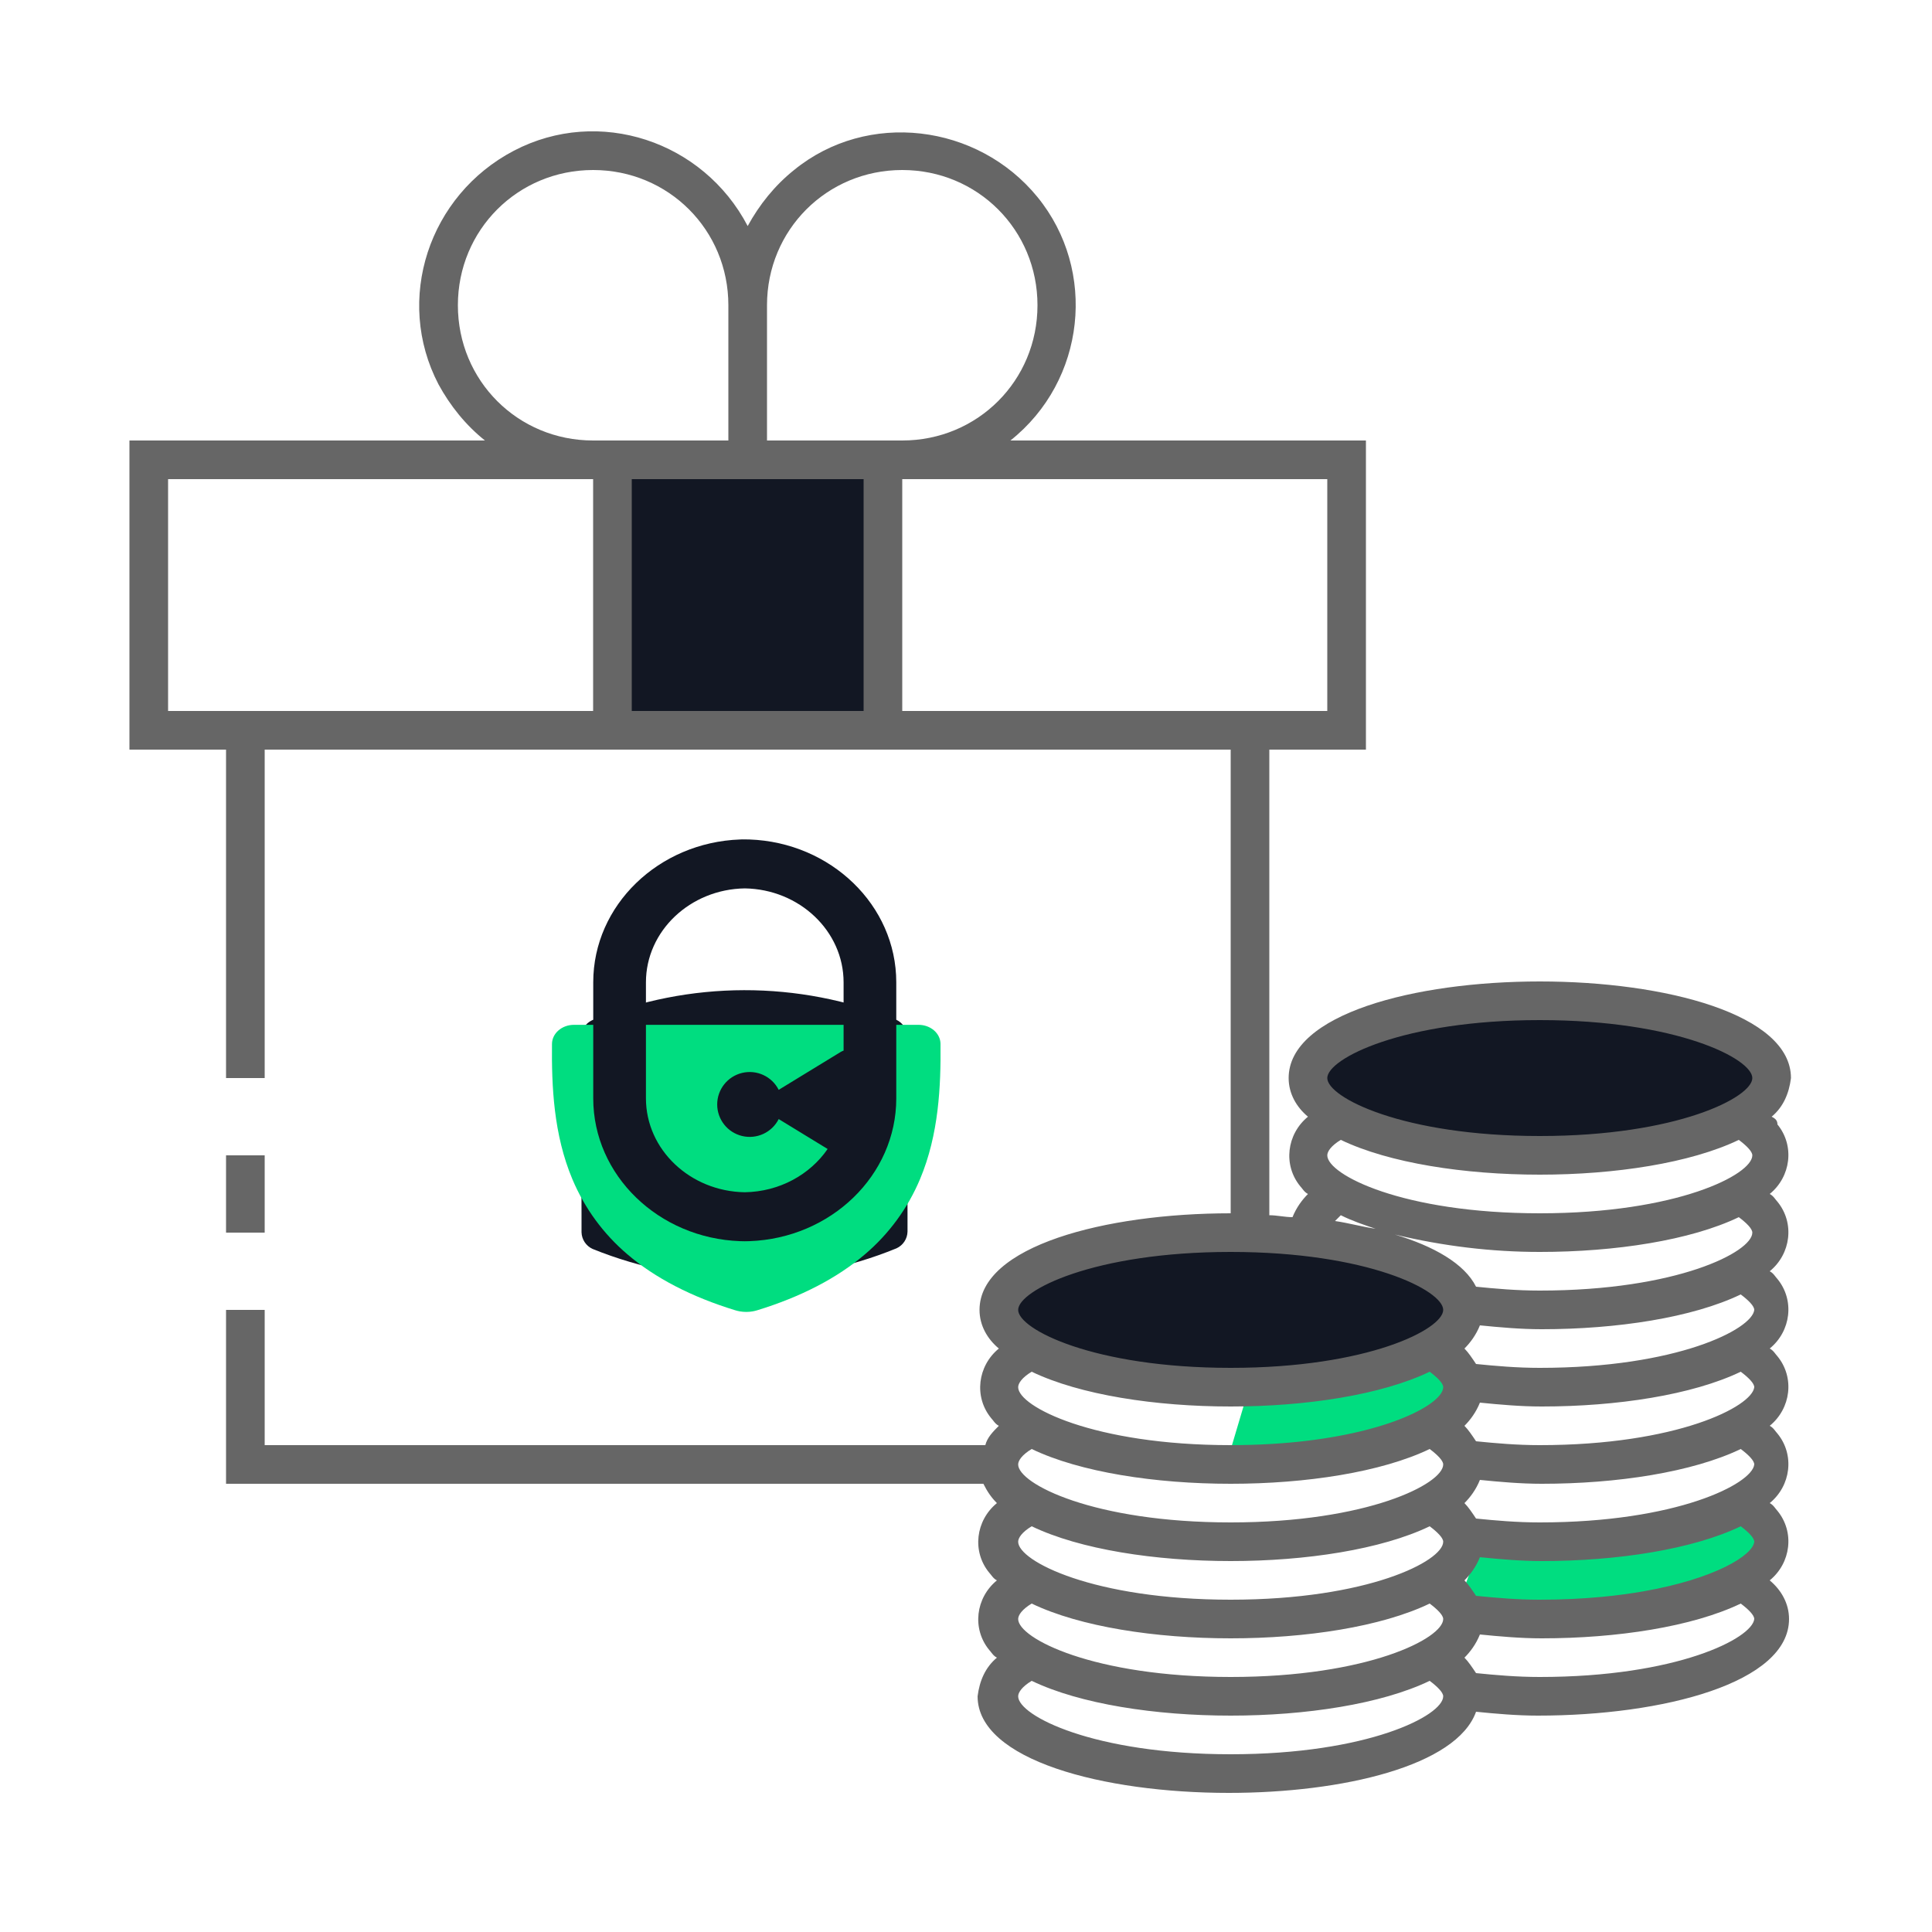
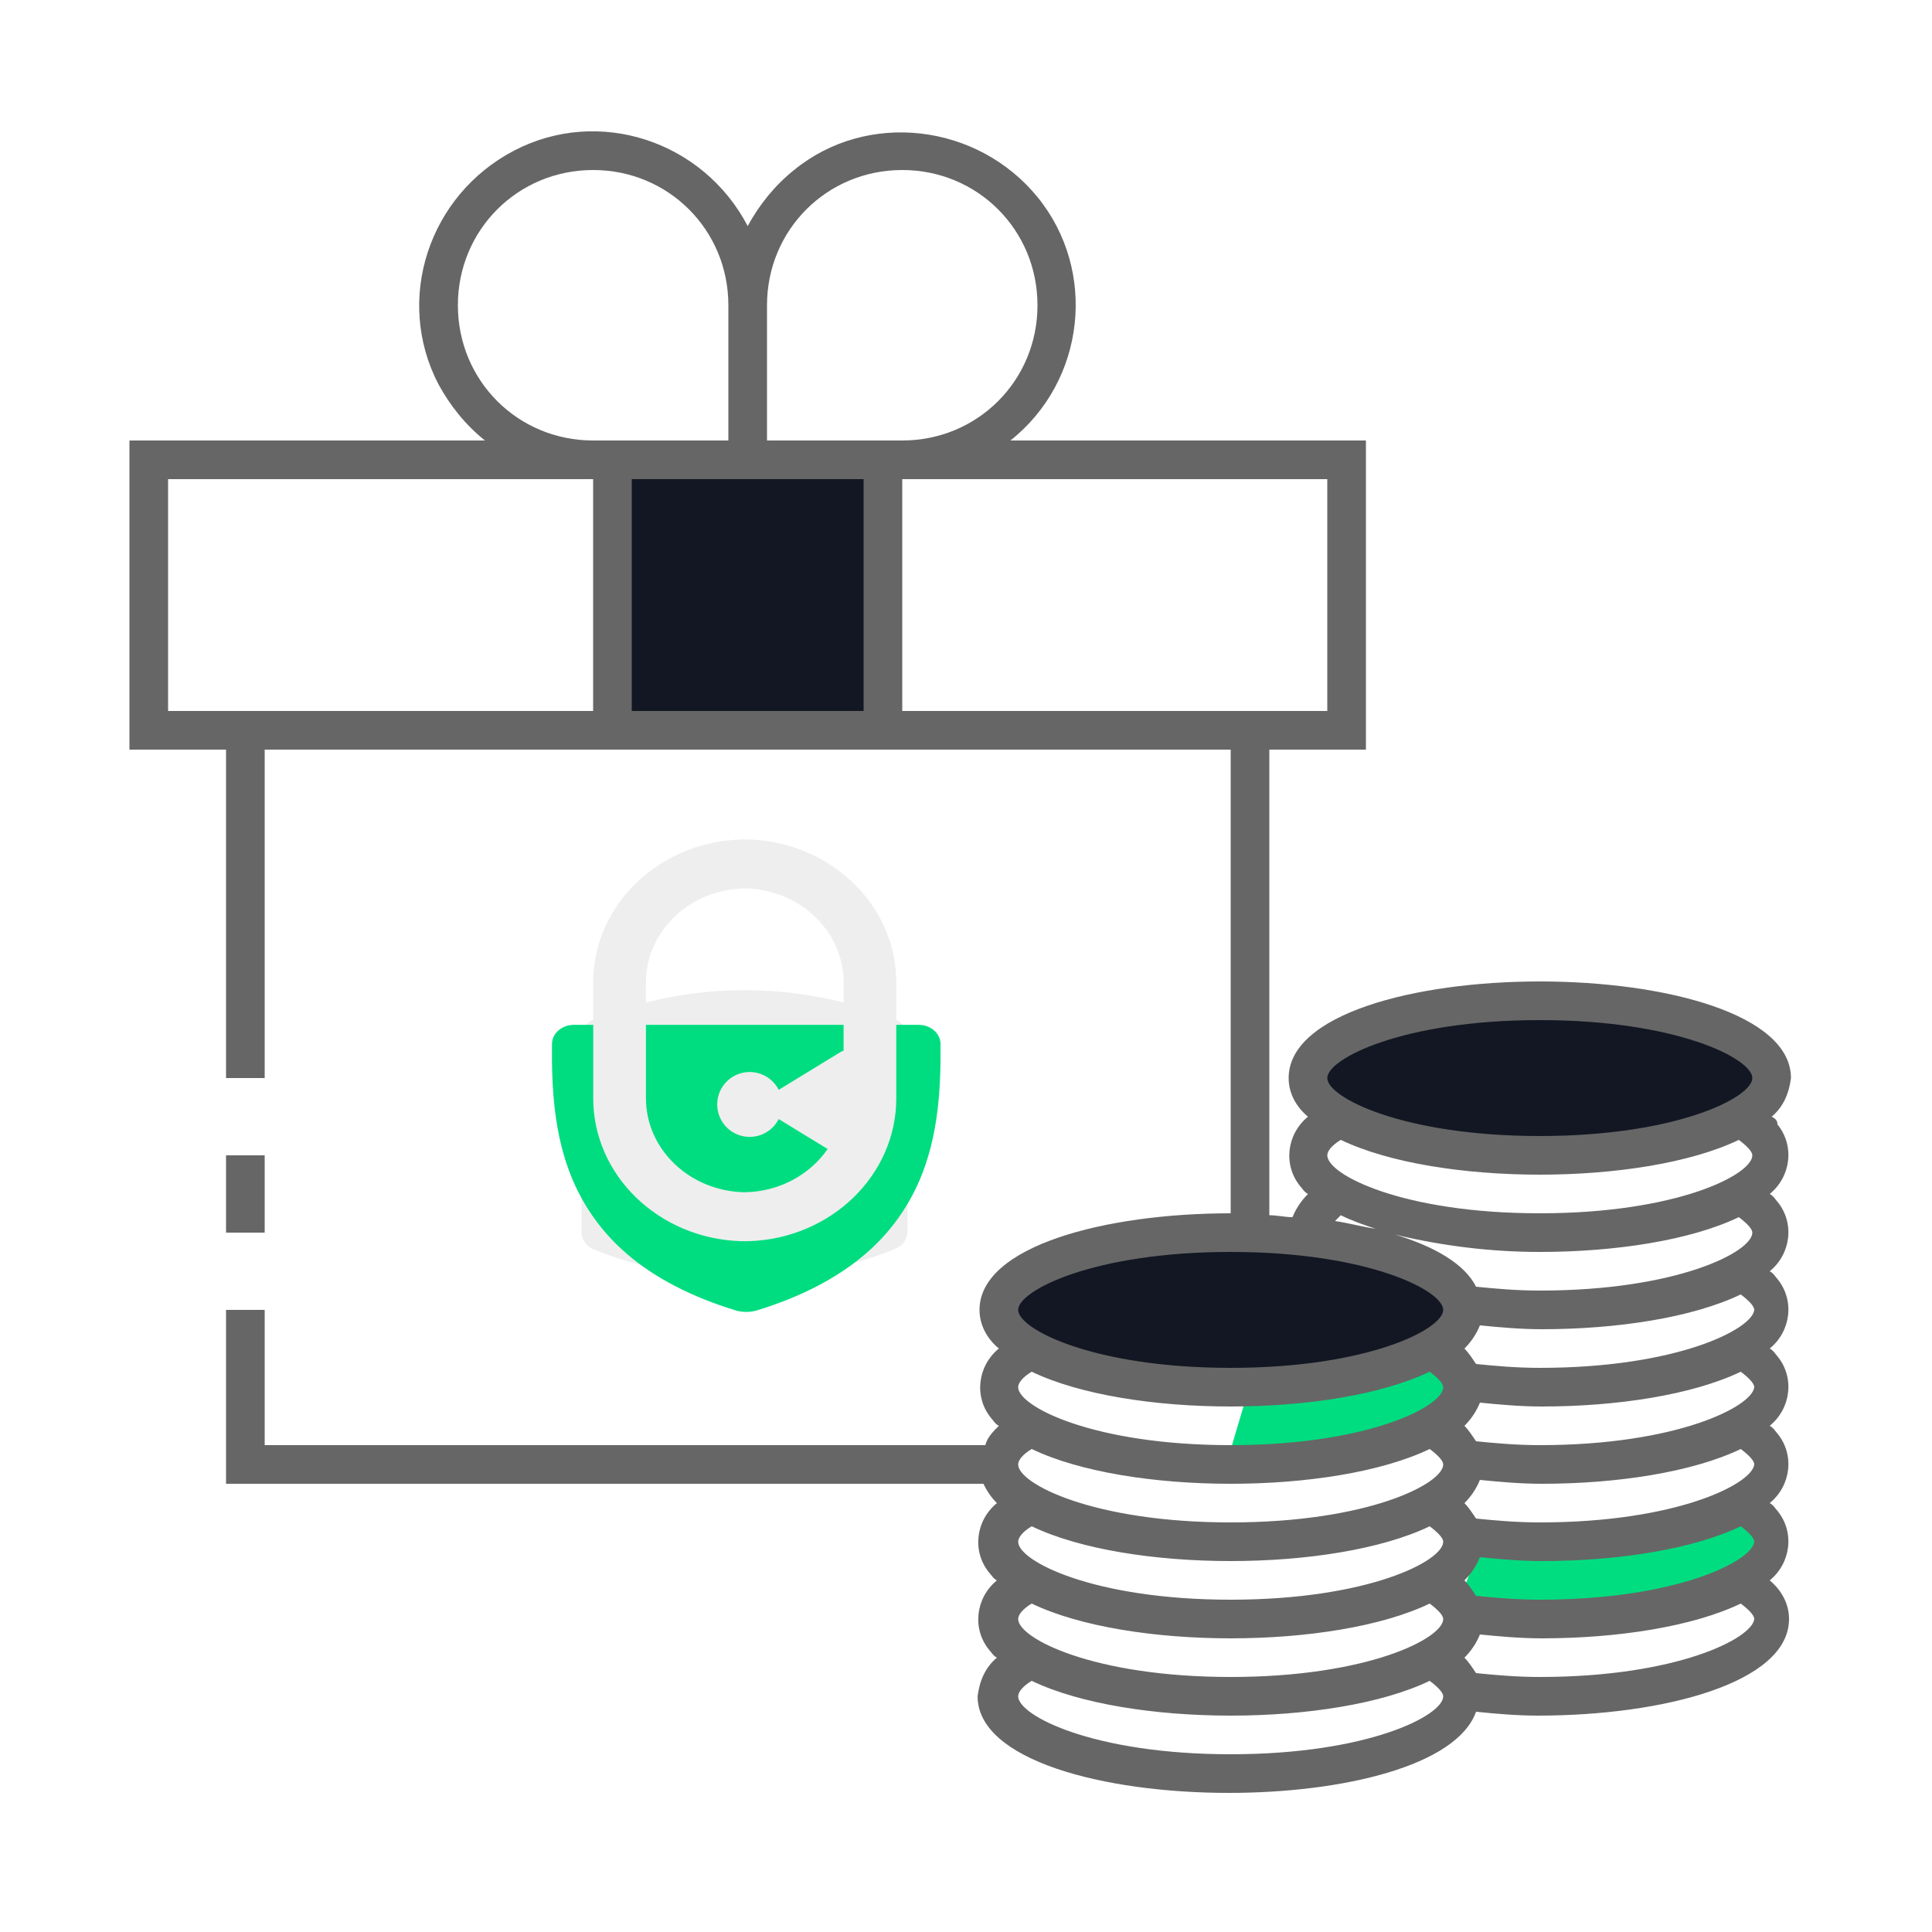
<svg xmlns="http://www.w3.org/2000/svg" version="1.1" id="ic_staking_on" x="0px" y="0px" viewBox="0 0 100 100" style="enable-background:new 0 0 100 100;" xml:space="preserve">
  <defs id="defs34">
    <pattern id="EMFhbasepattern" patternUnits="userSpaceOnUse" width="6" height="6" x="0" y="0" />
  </defs>
  <style type="text/css" id="style2">
	.st0{fill:#2EA1FF;}
	.st1{fill:#666666;}
	.st2{fill:#EFEFEF;}
</style>
  <polygon class="st0" points="76.7,79.8 79.4,79.8 84.3,79.8 88.2,79 90.4,78.2 91.4,79.2 92,80.7 90.1,83 83.5,83.6 78.8,84.1   77.3,83.7 75.7,82.4 " id="polygon4" style="fill:#00dd80;fill-opacity:1" />
  <path class="st0" d="M64.6,72l8.7-1l1-0.8l1.4,2.4l-3.5,1.9c0,0-4.8,1.7-5,1.5s-3.7-0.3-3.7-0.3" id="path6" style="fill:#00dd80;fill-opacity:1" />
  <g id="Group_9018">
    <g id="Group_9016" style="fill:#121723;fill-opacity:1">
      <path id="Ellipse_613" style="fill:#121723;fill-opacity:1" d="M 92,56 A 12,4 0 0 1 80,60 12,4 0 0 1 68,56 12,4 0 0 1 80,52 12,4 0 0 1 92,56 Z" class="st0" />
      <path id="Ellipse_614" style="fill:#121723;fill-opacity:1" d="M 76,68 A 12,4 0 0 1 64,72 12,4 0 0 1 52,68 12,4 0 0 1 64,64 12,4 0 0 1 76,68 Z" class="st0" />
      <path id="Rectangle_4669" class="st0" d="M32,24h14v14H32V24z" style="fill:#121723;fill-opacity:1" />
    </g>
    <g id="Group_9017" transform="translate(-0.3,-0.2)">
      <path id="Rectangle_4670" class="st1" d="m 12,60 h 2 v 4 h -2 z" />
      <path id="Path_18975" class="st1" d="m 92,58 c 0.6,-0.5 0.9,-1.2 1,-2 0,-3.3 -6.5,-5 -13,-5 -6.5,0 -13,1.7 -13,5 0,0.8 0.4,1.5 1,2 -1.1,0.9 -1.3,2.5 -0.4,3.6 0.1,0.1 0.2,0.3 0.4,0.4 -0.3,0.3 -0.6,0.7 -0.8,1.2 -0.4,0 -0.8,-0.1 -1.2,-0.1 V 39 h 5 V 23 H 52.6 C 56.5,19.9 57.1,14.2 54,10.4 50.9,6.6 45.2,5.9 41.4,9 40.4,9.8 39.6,10.8 39,11.9 36.7,7.5 31.3,5.7 26.9,8 c -4.4,2.3 -6.2,7.7 -3.9,12.1 0.6,1.1 1.4,2.1 2.4,2.9 H 7 v 16 h 5 v 17 h 2 V 39 h 50 v 24 c -6.5,0 -13,1.7 -13,5 0,0.8 0.4,1.5 1,2 -1.1,0.9 -1.3,2.5 -0.4,3.6 0.1,0.1 0.2,0.3 0.4,0.4 -0.3,0.3 -0.6,0.6 -0.7,1 H 14 v -7 h -2 v 9 h 39.2 c 0.2,0.4 0.4,0.7 0.7,1 -1.1,0.9 -1.3,2.5 -0.4,3.6 0.1,0.1 0.2,0.3 0.4,0.4 -1.1,0.9 -1.3,2.5 -0.4,3.6 0.1,0.1 0.2,0.3 0.4,0.4 -0.6,0.5 -0.9,1.2 -1,2 0,3.3 6.5,5 13,5 5.9,0 11.8,-1.4 12.8,-4.2 1,0.1 2.1,0.2 3.2,0.2 6.5,0 13,-1.7 13,-5 0,-0.8 -0.4,-1.5 -1,-2 1.1,-0.9 1.3,-2.5 0.4,-3.6 C 92.2,78.3 92.1,78.1 91.9,78 93,77.1 93.2,75.5 92.3,74.4 92.2,74.3 92.1,74.1 91.9,74 93,73.1 93.2,71.5 92.3,70.4 92.2,70.3 92.1,70.1 91.9,70 93,69.1 93.2,67.5 92.3,66.4 92.2,66.3 92.1,66.1 91.9,66 93,65.1 93.2,63.5 92.3,62.4 92.2,62.3 92.1,62.1 91.9,62 93,61.1 93.2,59.5 92.3,58.4 92.3,58.2 92.2,58.1 92,58 Z M 31,37 H 9 V 25 H 31 Z M 24,16 c 0,-3.9 3.1,-7 7,-7 3.9,0 7,3.1 7,7 v 7 h -7 c -3.9,0 -7,-3.1 -7,-7 z M 45,37 H 33 V 25 H 45 Z M 40,23 v -7 c 0,-3.9 3.1,-7 7,-7 3.9,0 7,3.1 7,7 0,3.9 -3.1,7 -7,7 z m 7,14 V 25 h 22 v 12 z m 4,39 c 0,0.2 0,0.3 0.1,0.5 C 51,76.3 51,76.2 51,76 Z m 13,15 c -7.1,0 -11,-2 -11,-3 0,-0.2 0.2,-0.5 0.7,-0.8 2.5,1.2 6.4,1.8 10.3,1.8 3.9,0 7.8,-0.6 10.3,-1.8 0.4,0.3 0.7,0.6 0.7,0.8 0,1 -3.9,3 -11,3 z m 0,-4 c -7.1,0 -11,-2 -11,-3 0,-0.2 0.2,-0.5 0.7,-0.8 2.5,1.2 6.4,1.8 10.3,1.8 3.9,0 7.8,-0.6 10.3,-1.8 0.4,0.3 0.7,0.6 0.7,0.8 0,1 -3.9,3 -11,3 z m 0,-4 c -7.1,0 -11,-2 -11,-3 0,-0.2 0.2,-0.5 0.7,-0.8 2.5,1.2 6.4,1.8 10.3,1.8 3.9,0 7.8,-0.6 10.3,-1.8 0.4,0.3 0.7,0.6 0.7,0.8 0,1 -3.9,3 -11,3 z m 0,-4 c -7.1,0 -11,-2 -11,-3 0,-0.2 0.2,-0.5 0.7,-0.8 2.5,1.2 6.4,1.8 10.3,1.8 3.9,0 7.8,-0.6 10.3,-1.8 0.4,0.3 0.7,0.6 0.7,0.8 0,1 -3.9,3 -11,3 z m 0,-4 c -7.1,0 -11,-2 -11,-3 0,-0.2 0.2,-0.5 0.7,-0.8 2.5,1.2 6.4,1.8 10.3,1.8 3.9,0 7.8,-0.6 10.3,-1.8 0.4,0.3 0.7,0.6 0.7,0.8 0,0.798 -2.481,2.231 -7.088,2.779 C 66.743,74.918 65.437,75 64,75 Z m 0,-4 c -7.1,0 -11,-2 -11,-3 0,-1 3.9,-3 11,-3 7.1,0 11,2 11,3 0,1 -3.9,3 -11,3 z m 16,16 c -1.2,0 -2.3,-0.1 -3.3,-0.2 -0.2,-0.3 -0.4,-0.6 -0.6,-0.8 0.3,-0.3 0.6,-0.7 0.8,-1.2 1,0.1 2.1,0.2 3.2,0.2 3.9,0 7.8,-0.6 10.3,-1.8 0.4,0.3 0.7,0.6 0.7,0.8 -0.1,1 -4,3 -11.1,3 z m 0,-4 c -1.2,0 -2.3,-0.1 -3.3,-0.2 -0.2,-0.3 -0.4,-0.6 -0.6,-0.8 0.3,-0.3 0.6,-0.7 0.8,-1.2 1,0.1 2.1,0.2 3.2,0.2 3.9,0 7.8,-0.6 10.3,-1.8 0.4,0.3 0.7,0.6 0.7,0.8 -0.071,0.71 -2.055,1.923 -5.738,2.567 -0.666,0.117 -1.388,0.215 -2.163,0.288 C 82.218,82.947 81.151,83 80,83 Z m 0,-4 c -1.2,0 -2.3,-0.1 -3.3,-0.2 -0.2,-0.3 -0.4,-0.6 -0.6,-0.8 0.3,-0.3 0.6,-0.7 0.8,-1.2 1,0.1 2.1,0.2 3.2,0.2 3.9,0 7.8,-0.6 10.3,-1.8 0.4,0.3 0.7,0.6 0.7,0.8 -0.1,1 -4,3 -11.1,3 z m 0,-4 c -1.2,0 -2.3,-0.1 -3.3,-0.2 -0.2,-0.3 -0.4,-0.6 -0.6,-0.8 0.3,-0.3 0.6,-0.7 0.8,-1.2 1,0.1 2.1,0.2 3.2,0.2 3.9,0 7.8,-0.6 10.3,-1.8 0.4,0.3 0.7,0.6 0.7,0.8 -0.1,1 -4,3 -11.1,3 z m 0,-4 c -1.2,0 -2.3,-0.1 -3.3,-0.2 -0.2,-0.3 -0.4,-0.6 -0.6,-0.8 0.3,-0.3 0.6,-0.7 0.8,-1.2 1,0.1 2.1,0.2 3.2,0.2 3.9,0 7.8,-0.6 10.3,-1.8 0.4,0.3 0.7,0.6 0.7,0.8 -0.1,1 -4,3 -11.1,3 z m 0,-4 c -1.2,0 -2.3,-0.1 -3.3,-0.2 -0.6,-1.2 -2.2,-2.1 -4.2,-2.7 2.5,0.6 5,0.9 7.5,0.9 3.9,0 7.8,-0.6 10.3,-1.8 0.4,0.3 0.7,0.6 0.7,0.8 0,1 -3.9,3 -11,3 z m -10.6,-3.6 0.3,-0.3 c 0.6,0.3 1.2,0.5 1.8,0.7 -0.7,-0.1 -1.4,-0.3 -2.1,-0.4 z M 80,63 c -7.1,0 -11,-2 -11,-3 0,-0.2 0.2,-0.5 0.7,-0.8 2.5,1.2 6.4,1.8 10.3,1.8 3.9,0 7.8,-0.6 10.3,-1.8 0.4,0.3 0.7,0.6 0.7,0.8 0,1 -3.9,3 -11,3 z m 0,-4 c -7.1,0 -11,-2 -11,-3 0,-1 3.9,-3 11,-3 7.1,0 11,2 11,3 0,1 -3.9,3 -11,3 z" />
    </g>
  </g>
  <g id="g894" transform="matrix(1.389604,0,0,1.386656,858.3201,-330.8088)">
    <g id="g876">
      <g id="g920" transform="matrix(0.05112636,0,0,0.05115661,-572.7362,261.7669)">
-         <path class="cls-2" d="m -226.138,290.461 a 293,293 0 0 0 -221.43,0.46 13.74,13.74 0 0 0 -8,12.23 v 12.89 l 0.31,116.64 v 12.9 a 13.79,13.79 0 0 0 8.06,12.19 293.06,293.06 0 0 0 221.44,-0.46 13.75,13.75 0 0 0 8,-12.23 v -12.66 l -0.24,-117.11 v -12.66 a 13.79,13.79 0 0 0 -8.14,-12.19 z" id="path8" style="fill:#121723;fill-opacity:1" />
+         <path class="cls-2" d="m -226.138,290.461 a 293,293 0 0 0 -221.43,0.46 13.74,13.74 0 0 0 -8,12.23 v 12.89 l 0.31,116.64 v 12.9 a 13.79,13.79 0 0 0 8.06,12.19 293.06,293.06 0 0 0 221.44,-0.46 13.75,13.75 0 0 0 8,-12.23 v -12.66 l -0.24,-117.11 v -12.66 a 13.79,13.79 0 0 0 -8.14,-12.19 z" id="path8" style="fill:#eeeeee;fill-opacity:1" />
        <path class="cls-3" d="m -460.779,294.252 c -8.77,0 -15.92,6.19 -16,13.89 -0.32,30.79 1.17,66.16 14.85,98.73 a 146.35,146.35 0 0 0 40.17,54.9 c 20.19,17.28 46.64,31 78.61,40.79 a 30.23,30.23 0 0 0 3.22,0.77 28.34,28.34 0 0 0 4.68,0.4 h 0.29 a 28.21,28.21 0 0 0 4.39,-0.4 28.86,28.86 0 0 0 3.24,-0.78 c 31.92,-9.8 58.34,-23.53 78.51,-40.81 a 146.52,146.52 0 0 0 40.18,-54.91 c 13.69,-32.57 15.22,-67.9 14.92,-98.69 -0.07,-7.69 -7.22,-13.89 -16,-13.89 z" id="path10" style="fill:#00dd80;fill-opacity:1" />
-         <path class="cls-2" d="m -332.951,159.006 c -1.13,0 -2.26,0 -3.38,-0.05 -1.12,-0.05 -2.25,0 -3.39,0.05 -59.37,2.11 -107,48 -107,104.18 v 84.73 c 0,56.15 47.63,102.07 107,104.18 1.14,0 2.26,0.06 3.39,0.07 1.13,0.01 2.25,0 3.38,-0.07 59.38,-2.11 107,-48 107,-104.18 v -84.73 c -0.01,-56.15 -47.62,-102.07 -107,-104.18 z m -3.38,257.4 c -39.81,-0.61 -72,-31.12 -72,-68.56 v -84.59 c 0,-37.44 32.19,-67.95 72,-68.56 39.8,0.61 72,31.12 72,68.56 v 49.81 a 9.89,9.89 0 0 0 -2.05,0.94 l -24,14.68 -21.23,13 a 23.67,23.67 0 1 0 0,21.33 l 21.23,13 14.42,8.83 c -12.83,18.68 -35.05,31.17 -60.37,31.56 z" id="path12" style="fill:#121723;fill-opacity:1" />
+         <path class="cls-2" d="m -332.951,159.006 c -1.13,0 -2.26,0 -3.38,-0.05 -1.12,-0.05 -2.25,0 -3.39,0.05 -59.37,2.11 -107,48 -107,104.18 v 84.73 c 0,56.15 47.63,102.07 107,104.18 1.14,0 2.26,0.06 3.39,0.07 1.13,0.01 2.25,0 3.38,-0.07 59.38,-2.11 107,-48 107,-104.18 v -84.73 c -0.01,-56.15 -47.62,-102.07 -107,-104.18 z m -3.38,257.4 c -39.81,-0.61 -72,-31.12 -72,-68.56 v -84.59 c 0,-37.44 32.19,-67.95 72,-68.56 39.8,0.61 72,31.12 72,68.56 v 49.81 a 9.89,9.89 0 0 0 -2.05,0.94 l -24,14.68 -21.23,13 a 23.67,23.67 0 1 0 0,21.33 l 21.23,13 14.42,8.83 c -12.83,18.68 -35.05,31.17 -60.37,31.56 z" id="path12" style="fill:#eeeeee;fill-opacity:1" />
      </g>
    </g>
  </g>
</svg>
